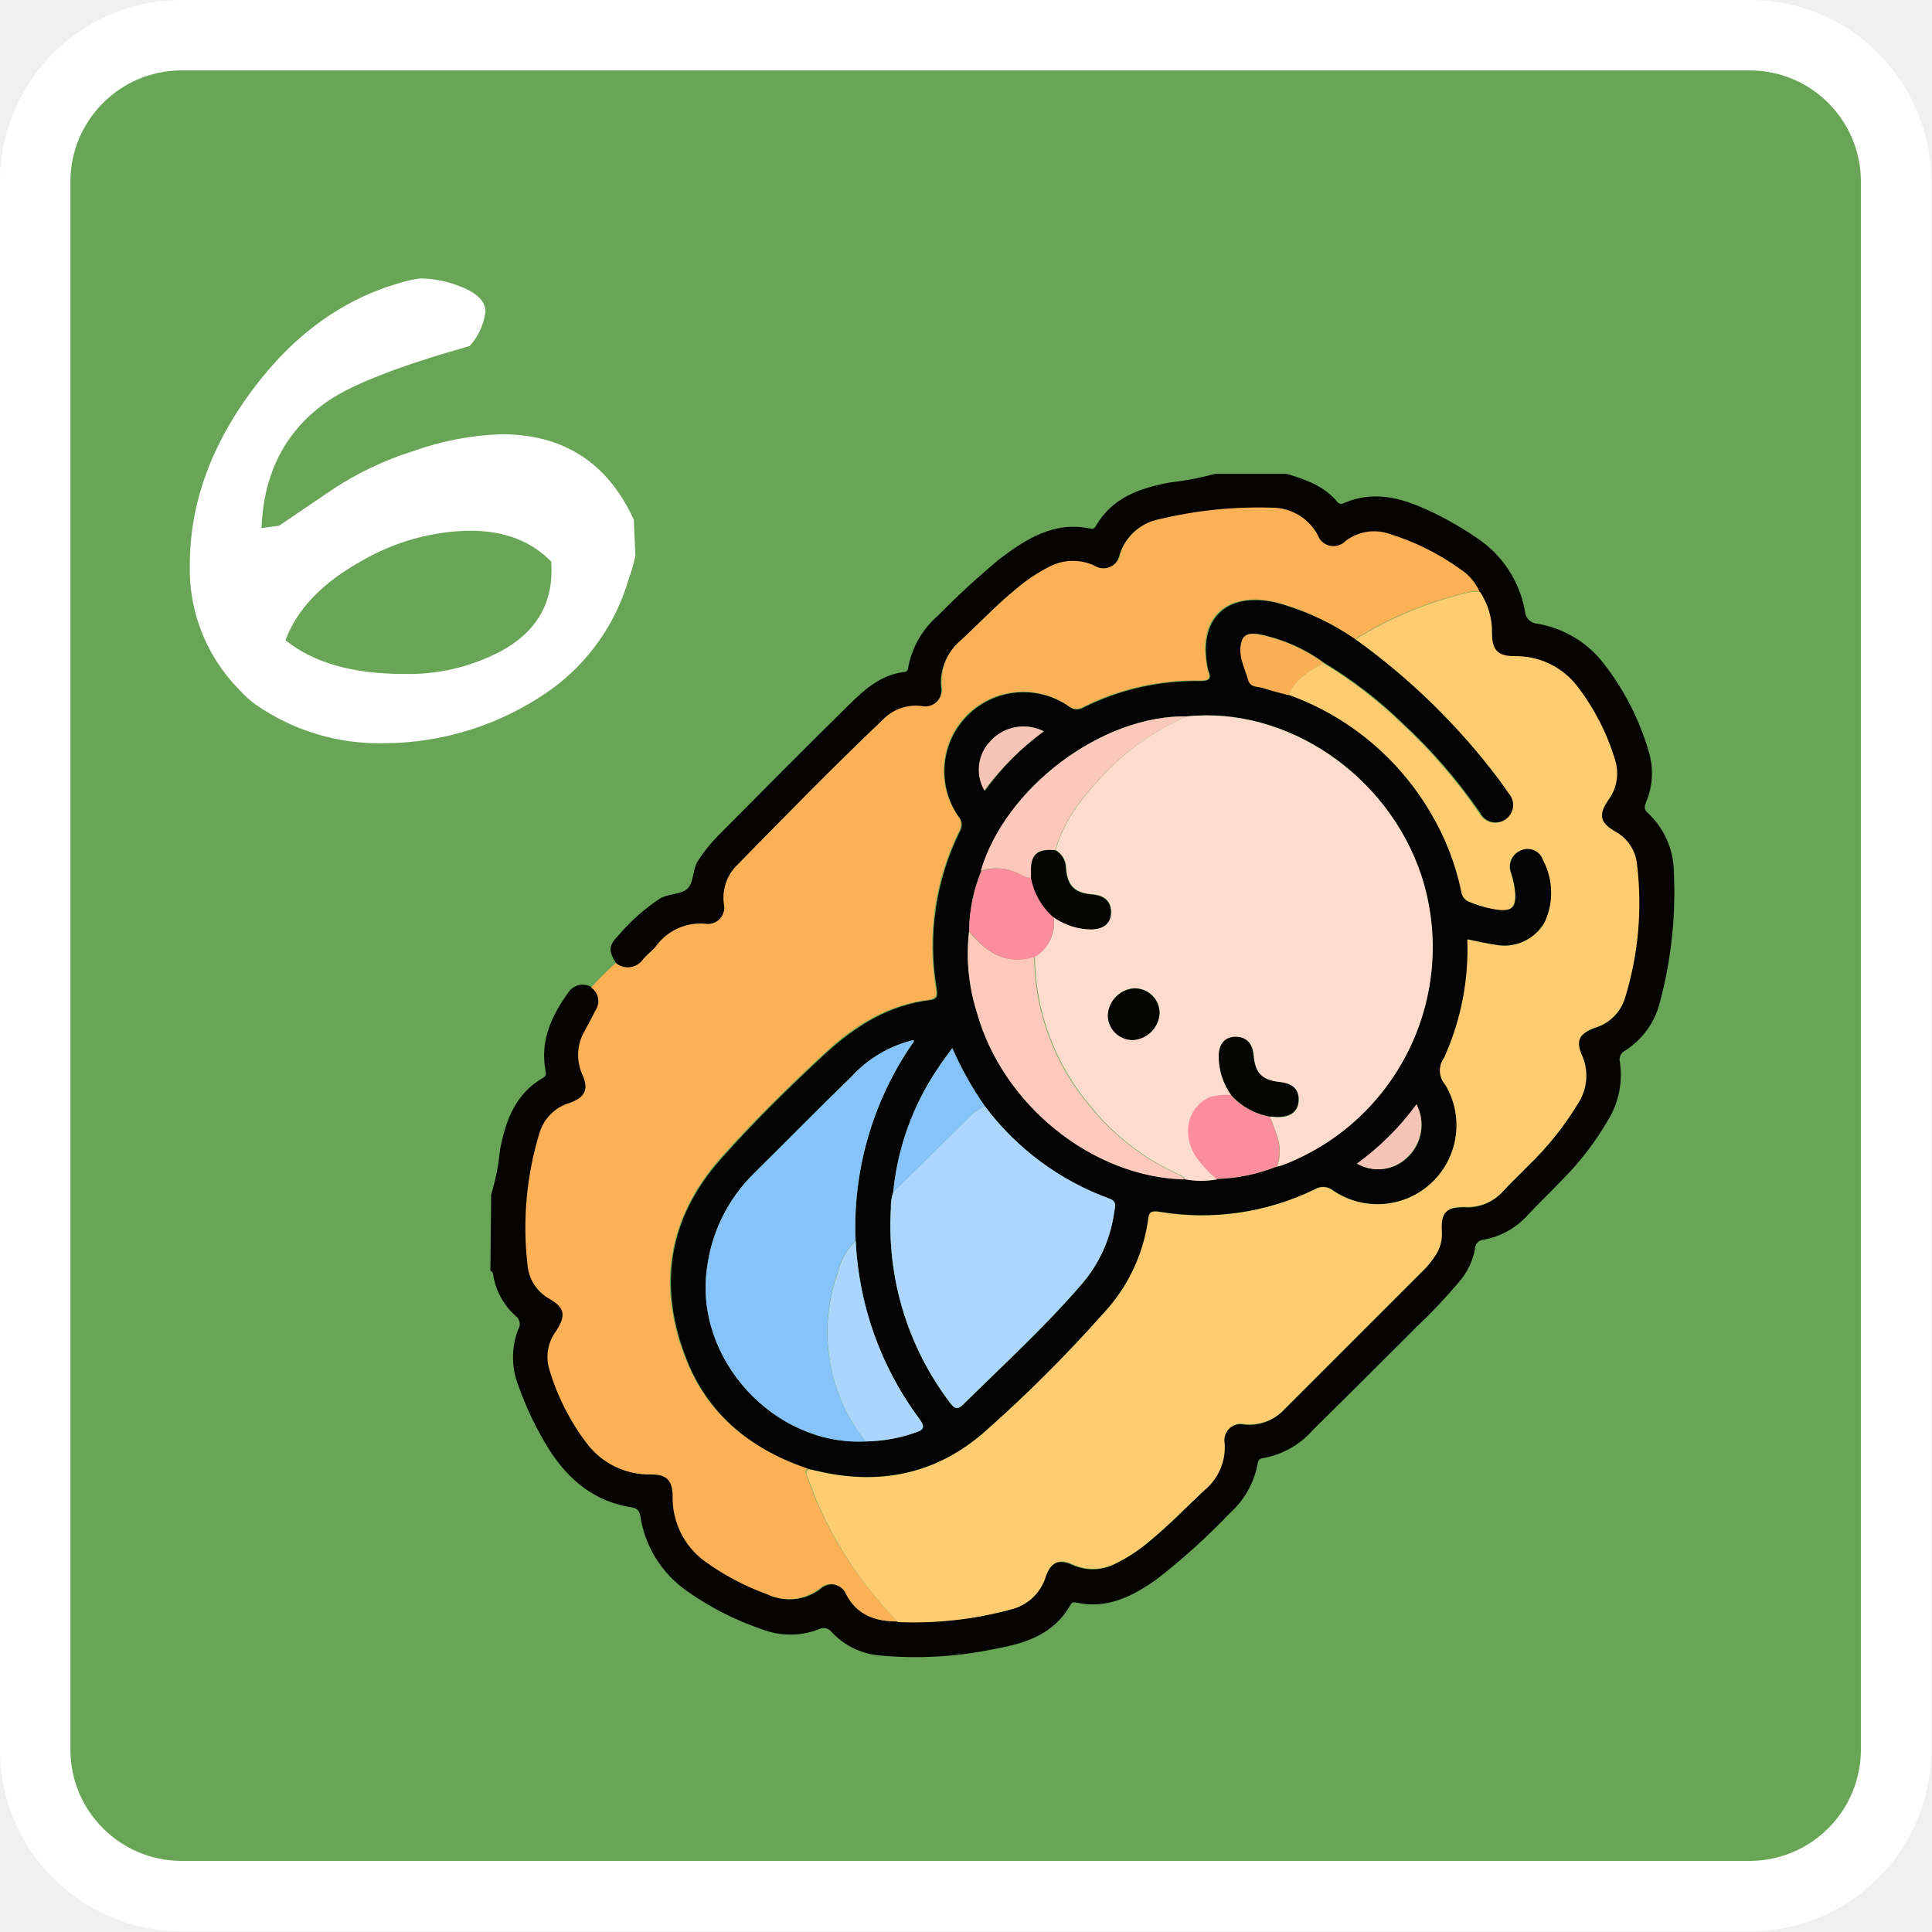
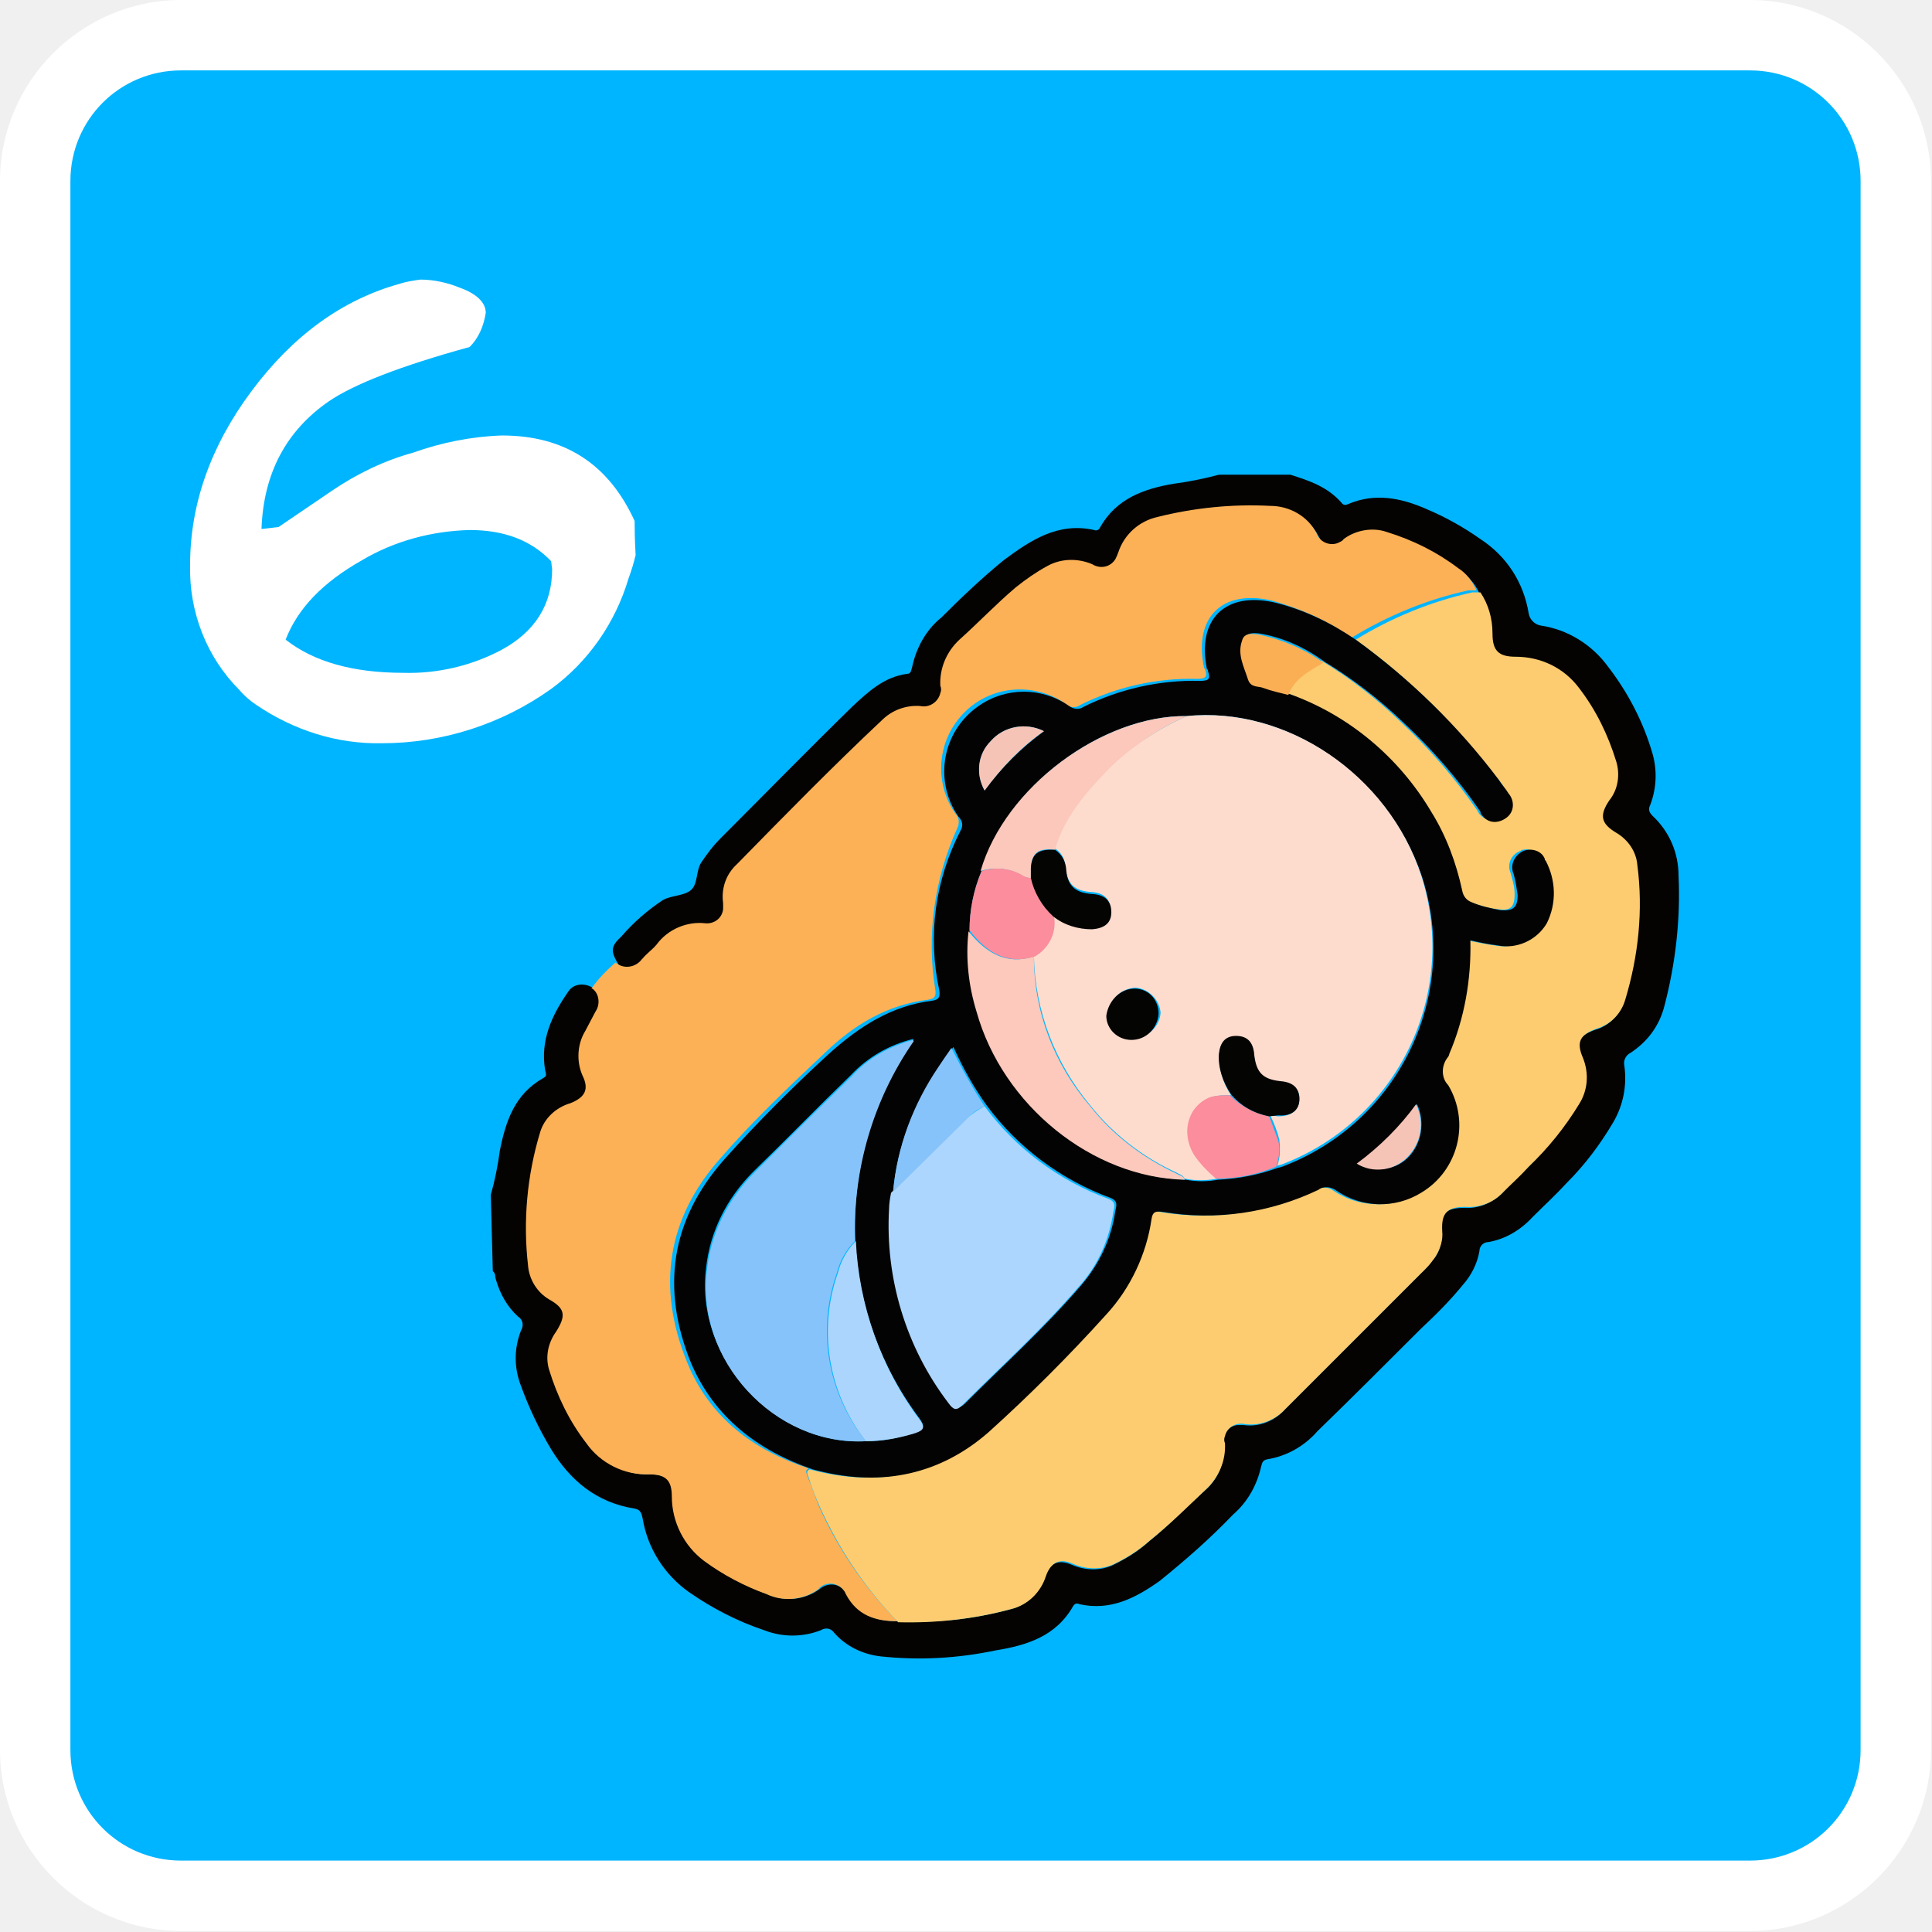
- <svg xmlns="http://www.w3.org/2000/svg" viewBox="0 0 192.07 192.07">
-   <defs>
-     <style>.cls-1{fill:#69a556;}.cls-2{fill:#fff;}.cls-3{fill:#040302;}.cls-4{fill:#fdb156;}.cls-5{fill:#fdcc70;}.cls-6{fill:#040303;}.cls-7{fill:#faaf55;}.cls-8{fill:#fddcce;}.cls-9{fill:#acd6fd;}.cls-10{fill:#87c3fb;}.cls-11{fill:#fcc9bc;}.cls-12{fill:#abd5fc;}.cls-13{fill:#fbc8bb;}.cls-14{fill:#fb8d9c;}.cls-15{fill:#f6c4b7;}.cls-16{fill:#040403;}</style>
-   </defs>
-   <g id="Capa_2" data-name="Capa 2">
-     <g id="Capa_1-2" data-name="Capa 1">
-       <rect class="cls-1" x="3.5" y="3.5" width="185.07" height="185.07" rx="14.53" />
-       <path class="cls-2" d="M174,7a11.06,11.06,0,0,1,11,11V174a11.07,11.07,0,0,1-11,11H18A11.06,11.06,0,0,1,7,174V18A11.06,11.06,0,0,1,18,7H174m0-7H18A18.05,18.05,0,0,0,0,18V174a18.05,18.05,0,0,0,18,18H174a18.05,18.05,0,0,0,18-18V18A18.05,18.05,0,0,0,174,0Z" />
-       <path class="cls-2" d="M63.16,55.25a13.85,13.85,0,0,1-.65,2.28,20.6,20.6,0,0,1-7.7,11A28.84,28.84,0,0,1,38,73.89a21.44,21.44,0,0,1-12.52-3.8,9.87,9.87,0,0,1-1.68-1.51,17,17,0,0,1-4.93-12.41q0-9,6.15-17.31T39.81,28.11a12,12,0,0,1,1.95-.43,10.92,10.92,0,0,1,3.9.76c1.73.65,2.6,1.49,2.6,2.54a6.19,6.19,0,0,1-1.57,3.42q-10.29,2.91-14,5.41Q26.32,44.15,26,52.49l1.74-.22L33,48.7a31.61,31.61,0,0,1,8.07-3.85,28.76,28.76,0,0,1,8.78-1.68q9.27,0,13.16,8.5C63.1,53.84,63.16,55,63.16,55.25Zm-8.35.6c-2-2.06-4.65-3.09-8.12-3.09a22.05,22.05,0,0,0-10.73,3Q30.11,59,28.38,63.65,32.55,67,40.08,67a19.63,19.63,0,0,0,9.75-2.28q5-2.72,5-8Z" />
-       <path class="cls-3" d="M48.83,118.76a22.11,22.11,0,0,0,.87-4.4c.57-3,1.53-5.61,4.3-7.22.36-.2.27-.45.22-.76-.53-3,.65-5.46,2.32-7.77a1.7,1.7,0,0,1,2.36-.41,1.64,1.64,0,0,1,.39,2.33c-.35.64-.71,1.27-1,1.91a4.73,4.73,0,0,0-.27,4.4c.66,1.46.3,2.26-1.24,2.82a4.45,4.45,0,0,0-3,2.93,32.32,32.32,0,0,0-1.21,13.15,4.23,4.23,0,0,0,2.11,3.36c1.62.93,1.79,1.67.74,3.24a4.27,4.27,0,0,0-.68,3.82,22.77,22.77,0,0,0,3.7,7.32,7.71,7.71,0,0,0,6.35,3.11c1.61,0,2.23.6,2.21,2.23a7.8,7.8,0,0,0,3.2,6.42,25.08,25.08,0,0,0,6.16,3.26,5,5,0,0,0,5.2-.52,1.66,1.66,0,0,1,2.7.56c1.1,2.06,2.89,2.69,5.06,2.67A36.78,36.78,0,0,0,100.5,160a4.78,4.78,0,0,0,3.42-3.24c.51-1.42,1.31-1.8,2.66-1.19a4.87,4.87,0,0,0,4.31-.11,16.08,16.08,0,0,0,3.34-2.2c2-1.61,3.7-3.43,5.55-5.15a5.46,5.46,0,0,0,1.91-4.57,1.65,1.65,0,0,1,2-1.91,4.72,4.72,0,0,0,4-1.53q7-7,14-14a9,9,0,0,0,.85-1.08,3.77,3.77,0,0,0,.74-2.58c-.1-1.85.45-2.44,2.29-2.41a4.7,4.7,0,0,0,3.79-1.54c.8-.88,1.68-1.68,2.5-2.54a30.45,30.45,0,0,0,5-6.25,5,5,0,0,0,.41-4.61c-.7-1.56-.35-2.3,1.27-2.89a4.37,4.37,0,0,0,2.93-2.86,31.9,31.9,0,0,0,1.21-13.38,4.16,4.16,0,0,0-2.13-3.22c-1.56-.89-1.73-1.66-.72-3.15a4.4,4.4,0,0,0,.69-3.93,22.77,22.77,0,0,0-3.72-7.31,7.68,7.68,0,0,0-6.26-3.06c-1.68,0-2.24-.58-2.27-2.29a7.16,7.16,0,0,0-1.2-4.11,5.21,5.21,0,0,0-1.83-2.16,24.4,24.4,0,0,0-7.14-3.57,4.68,4.68,0,0,0-4.34.7A1.67,1.67,0,0,1,131,53.2a5.13,5.13,0,0,0-4.64-2.65,42.27,42.27,0,0,0-11.15,1.14,5.09,5.09,0,0,0-3.92,3.47,1.68,1.68,0,0,1-2.6,1.13,5.06,5.06,0,0,0-4.52.17,16.54,16.54,0,0,0-3.14,2.1c-2,1.6-3.69,3.44-5.55,5.15a5.41,5.41,0,0,0-1.93,4.56,1.68,1.68,0,0,1-2,2,4.52,4.52,0,0,0-3.85,1.36c-4.9,4.67-9.64,9.51-14.38,14.35A4.58,4.58,0,0,0,72,89.87a1.63,1.63,0,0,1-1.82,2,5.42,5.42,0,0,0-4.83,2.1c-.41.5-.94.91-1.36,1.4a1.87,1.87,0,0,1-2.74.4c-.78-1.26-.75-1.78.27-2.82a19.45,19.45,0,0,1,4.1-3.63c.88-.51,2.13-.37,2.75-1s.47-1.86,1-2.71a15.15,15.15,0,0,1,2-2.51c4.31-4.34,8.61-8.69,13-13,1.55-1.53,3.16-3,5.49-3.29.43,0,.42-.37.47-.66a9,9,0,0,1,2.91-4.94,82.43,82.43,0,0,1,6.16-5.66c2.65-2,5.43-3.76,9-3a.45.45,0,0,0,.55-.27c1.64-2.81,4.34-3.75,7.33-4.31a30,30,0,0,0,4.52-.86h7.12c1.89.57,3.74,1.2,5.05,2.81.22.26.46.17.72.06,2.63-1.12,5.17-.61,7.66.47a32,32,0,0,1,5.42,3,11,11,0,0,1,4.84,7.36A1.3,1.3,0,0,0,152.8,62a10.58,10.58,0,0,1,6.71,4.06,26.25,26.25,0,0,1,4.39,8.62,7.41,7.41,0,0,1-.25,5.06c-.18.44-.23.73.17,1.08a8.17,8.17,0,0,1,2.59,6A42.13,42.13,0,0,1,165,99.7a7.94,7.94,0,0,1-3.41,4.73,1,1,0,0,0-.55,1.15,8.56,8.56,0,0,1-1.15,5.73,29,29,0,0,1-4.6,6c-1.1,1.17-2.28,2.27-3.37,3.45a7.78,7.78,0,0,1-4.41,2.48.93.93,0,0,0-.88.94A6.84,6.84,0,0,1,145,127.5a52.89,52.89,0,0,1-4.18,4.42c-3.41,3.4-6.81,6.82-10.26,10.2a8.56,8.56,0,0,1-5,2.84c-.49.06-.49.38-.56.72a8.84,8.84,0,0,1-2.75,4.77A66.73,66.73,0,0,1,115,157c-2.39,1.69-4.93,3-8,2.32-.24-.05-.42-.05-.57.21-1.69,3-4.56,3.87-7.65,4.42a38.34,38.34,0,0,1-11.41.62,7.36,7.36,0,0,1-4.72-2.35,1,1,0,0,0-1.27-.24,7.76,7.76,0,0,1-5.61,0,28.88,28.88,0,0,1-7.52-3.84,11.09,11.09,0,0,1-4.57-7.28c-.08-.5-.17-.87-.84-1-3.75-.56-6.37-2.76-8.33-5.88a32.62,32.62,0,0,1-3-6.3,7.67,7.67,0,0,1,0-5.5,1,1,0,0,0-.27-1.37,7,7,0,0,1-2.15-3.71c-.06-.26,0-.64-.34-.78Z" />
-       <path class="cls-4" d="M61.21,95.74a1.87,1.87,0,0,0,2.74-.4c.42-.49,1-.9,1.36-1.4a5.42,5.42,0,0,1,4.83-2.1,1.63,1.63,0,0,0,1.82-2,4.58,4.58,0,0,1,1.43-3.94c4.74-4.84,9.48-9.68,14.38-14.35a4.52,4.52,0,0,1,3.85-1.36,1.68,1.68,0,0,0,2-2,5.41,5.41,0,0,1,1.93-4.56c1.86-1.71,3.59-3.55,5.55-5.15a16.54,16.54,0,0,1,3.14-2.1,5.06,5.06,0,0,1,4.52-.17,1.68,1.68,0,0,0,2.6-1.13,5.09,5.09,0,0,1,3.92-3.47,42.27,42.27,0,0,1,11.15-1.14A5.13,5.13,0,0,1,131,53.2a1.67,1.67,0,0,0,2.78.57,4.68,4.68,0,0,1,4.34-.7,24.4,24.4,0,0,1,7.14,3.57,5.21,5.21,0,0,1,1.83,2.16,4.22,4.22,0,0,0-.8,0,37.41,37.41,0,0,0-11.58,4.73,25.65,25.65,0,0,0-8-3.7c-4.92-1.07-7.74,1.69-6.69,6.6a.9.9,0,0,0,.06.22c.32.79.1,1-.78,1a25,25,0,0,0-11.63,2.62,1.22,1.22,0,0,1-1.44-.07,7.87,7.87,0,0,0-11,10.92,1.22,1.22,0,0,1,.16,1.42,25.65,25.65,0,0,0-2.34,15.84c.11.65-.08.89-.7,1-4.09.5-7.39,2.54-10.34,5.27-3.62,3.36-7.16,6.82-10.43,10.52-5.27,6-6.31,12.84-3.31,20.19,2.24,5.47,6.55,8.79,12.07,10.64-.4.2-.24.5-.13.78.37,1,.72,1.93,1.13,2.87a39.85,39.85,0,0,0,7.85,11.54c-2.17,0-4-.61-5.06-2.67a1.66,1.66,0,0,0-2.7-.56,5,5,0,0,1-5.2.52,25.08,25.08,0,0,1-6.16-3.26,7.8,7.8,0,0,1-3.2-6.42c0-1.63-.6-2.25-2.21-2.23a7.71,7.71,0,0,1-6.35-3.11,22.77,22.77,0,0,1-3.7-7.32,4.27,4.27,0,0,1,.68-3.82c1-1.57.88-2.31-.74-3.24a4.23,4.23,0,0,1-2.11-3.36,32.32,32.32,0,0,1,1.21-13.15,4.45,4.45,0,0,1,3-2.93c1.54-.56,1.9-1.36,1.24-2.82a4.73,4.73,0,0,1,.27-4.4c.34-.64.7-1.27,1-1.91a1.64,1.64,0,0,0-.39-2.33A28.34,28.34,0,0,1,61.21,95.74Z" />
-       <path class="cls-5" d="M134.75,63.56a37.41,37.41,0,0,1,11.58-4.73,4.22,4.22,0,0,1,.8,0,7.16,7.16,0,0,1,1.2,4.11c0,1.71.59,2.3,2.27,2.29a7.68,7.68,0,0,1,6.26,3.06,22.77,22.77,0,0,1,3.72,7.31,4.4,4.4,0,0,1-.69,3.93c-1,1.49-.84,2.26.72,3.15a4.16,4.16,0,0,1,2.13,3.22,31.9,31.9,0,0,1-1.21,13.38,4.37,4.37,0,0,1-2.93,2.86c-1.62.59-2,1.33-1.27,2.89a5,5,0,0,1-.41,4.61,30.45,30.45,0,0,1-5,6.25c-.82.86-1.7,1.66-2.5,2.54a4.7,4.7,0,0,1-3.79,1.54c-1.84,0-2.39.56-2.29,2.41a3.77,3.77,0,0,1-.74,2.58,9,9,0,0,1-.85,1.08q-7,7-14,14a4.72,4.72,0,0,1-4,1.53,1.65,1.65,0,0,0-2,1.91,5.46,5.46,0,0,1-1.91,4.57c-1.85,1.72-3.6,3.54-5.55,5.15a16.08,16.08,0,0,1-3.34,2.2,4.87,4.87,0,0,1-4.31.11c-1.35-.61-2.15-.23-2.66,1.19A4.78,4.78,0,0,1,100.5,160a36.78,36.78,0,0,1-11.24,1.26,39.85,39.85,0,0,1-7.85-11.54c-.41-.94-.76-1.91-1.13-2.87-.11-.28-.27-.58.13-.78l.78.17c6.23,1.49,11.93.31,16.71-3.92a137.07,137.07,0,0,0,11.7-11.67,17.1,17.1,0,0,0,4.52-9.46c.09-.73.41-.82,1.06-.72a25.63,25.63,0,0,0,15.52-2.23,1.58,1.58,0,0,1,1.83.14,7.84,7.84,0,0,0,11.13-10.5,2.16,2.16,0,0,1-.11-2.74,3.12,3.12,0,0,0,.18-.42,26.1,26.1,0,0,0,2.11-11.33c1,.19,1.85.41,2.74.53a4.6,4.6,0,0,0,4.93-2.18,6.92,6.92,0,0,0-.13-6.19,1.61,1.61,0,0,0-2.17-1,1.73,1.73,0,0,0-1,2.27,9,9,0,0,1,.42,2.13c0,1.26-.38,1.66-1.66,1.53a11.43,11.43,0,0,1-2.86-.77,1.25,1.25,0,0,1-.87-1.06,25.34,25.34,0,0,0-3.07-7.86,26.9,26.9,0,0,0-14.12-11.66c.66-1.62,2.08-2.41,3.49-3.21a43.18,43.18,0,0,1,7.8,6,53.42,53.42,0,0,1,7.72,8.92,1.73,1.73,0,1,0,2.85-1.91c-.31-.48-.65-1-1-1.41A65.78,65.78,0,0,0,134.75,63.56Z" />
-       <path class="cls-6" d="M134.75,63.56A65.78,65.78,0,0,1,149,77.48c.34.46.68.93,1,1.41a1.73,1.73,0,1,1-2.85,1.91,53.42,53.42,0,0,0-7.72-8.92,43.18,43.18,0,0,0-7.8-6,16.48,16.48,0,0,0-6.44-2.83c-.66-.11-1.42-.13-1.67.62-.47,1.37.25,2.6.61,3.88.23.82,1,.65,1.48.83.83.28,1.68.48,2.53.71A26.9,26.9,0,0,1,142.2,80.77a25.34,25.34,0,0,1,3.07,7.86,1.25,1.25,0,0,0,.87,1.06,11.43,11.43,0,0,0,2.86.77c1.28.13,1.69-.27,1.66-1.53a9,9,0,0,0-.42-2.13,1.73,1.73,0,0,1,1-2.27,1.61,1.61,0,0,1,2.17,1,6.92,6.92,0,0,1,.13,6.19,4.6,4.6,0,0,1-4.93,2.18c-.89-.12-1.78-.34-2.74-.53a26.1,26.1,0,0,1-2.11,11.33,3.12,3.12,0,0,1-.18.42,2.16,2.16,0,0,0,.11,2.74,7.84,7.84,0,0,1-11.13,10.5,1.58,1.58,0,0,0-1.83-.14,25.63,25.63,0,0,1-15.52,2.23c-.65-.1-1,0-1.06.72a17.1,17.1,0,0,1-4.52,9.46,137.07,137.07,0,0,1-11.7,11.67c-4.78,4.23-10.48,5.41-16.71,3.92l-.78-.17c-5.52-1.85-9.83-5.17-12.07-10.64-3-7.35-2-14.23,3.31-20.19,3.27-3.7,6.81-7.16,10.43-10.52,3-2.73,6.25-4.77,10.34-5.27.62-.07.81-.31.7-1A25.65,25.65,0,0,1,95.46,82.6a1.22,1.22,0,0,0-.16-1.42,7.87,7.87,0,0,1,11-10.92,1.22,1.22,0,0,0,1.44.07,25,25,0,0,1,11.63-2.62c.88,0,1.1-.24.78-1a.9.9,0,0,1-.06-.22c-1-4.91,1.77-7.67,6.69-6.6A25.65,25.65,0,0,1,134.75,63.56Zm-37.19,23a16.27,16.27,0,0,0-1.22,6,19.3,19.3,0,0,0,.76,8c2.55,9.23,11.5,16.43,20.65,16.65a8.82,8.82,0,0,0,3.2,0,17.56,17.56,0,0,0,6-1.24c.15,0,.3-.06.44-.11a23.19,23.19,0,0,0,13.91-28.8C138,77,127.9,70.18,118,71.22,109.55,71.07,99.94,78.31,97.56,86.59ZM86.05,143.3a15.58,15.58,0,0,0,4.92-.87c.91-.28,1-.59.43-1.37a31.93,31.93,0,0,1-.56-37.48s0-.12,0-.18A12.11,12.11,0,0,0,84.68,107c-3.27,3.17-6.45,6.42-9.69,9.62a16,16,0,0,0-4.72,9.56C69.07,135.15,77,143.76,86.05,143.3Zm2.75-24.76a4.42,4.42,0,0,0-.23,1.58,29.09,29.09,0,0,0,5.86,19.33c.5.68.8.72,1.36.16,3.92-3.87,8-7.59,11.6-11.76a13.83,13.83,0,0,0,3.39-7.39c.07-.49.3-1-.5-1.28A27,27,0,0,1,97.93,110a33.56,33.56,0,0,1-3.26-5.8c-.51.72-1,1.29-1.35,1.89A26.49,26.49,0,0,0,88.8,118.54Zm15-45.83a4.42,4.42,0,0,0-5.29,1,4.09,4.09,0,0,0-.61,4.92A27.15,27.15,0,0,1,103.76,72.71Zm37.06,37.07a26.8,26.8,0,0,1-5.89,5.9,4.13,4.13,0,0,0,5-.64A4.42,4.42,0,0,0,140.82,109.78Z" />
-       <path class="cls-7" d="M128.08,69.11c-.85-.23-1.7-.43-2.53-.71-.53-.18-1.25,0-1.48-.83-.36-1.28-1.08-2.51-.61-3.88.25-.75,1-.73,1.67-.62a16.48,16.48,0,0,1,6.44,2.83C130.16,66.7,128.74,67.49,128.08,69.11Z" />
-       <path class="cls-8" d="M118,71.22c9.93-1,20,5.82,23.32,15.85a23.19,23.19,0,0,1-13.91,28.8c-.14,0-.29.07-.44.11a4.63,4.63,0,0,0,.15-2.55,21.72,21.72,0,0,0-.87-2.41l.8.06c1.29,0,2-.57,2.07-1.64s-.56-1.68-1.87-1.82c-1.77-.19-2.46-.9-2.61-2.7-.1-1.18-.73-1.81-1.79-1.8s-1.59.65-1.66,1.78a6.64,6.64,0,0,0,1.23,4,6.7,6.7,0,0,0-2,.19c-2.16.9-2.88,3.47-1.6,5.72a11.89,11.89,0,0,0,2.2,2.44,8.82,8.82,0,0,1-3.2,0c-.15-.36-.51-.44-.81-.59a23.88,23.88,0,0,1-8.57-6.67,23.28,23.28,0,0,1-5.56-14.87,3.9,3.9,0,0,0,1.86-4,6.64,6.64,0,0,0,3.85,1.24c1.21-.06,1.88-.62,1.89-1.68s-.63-1.68-1.82-1.78c-1.78-.14-2.52-.83-2.66-2.63a2.06,2.06,0,0,0-1.05-1.78c.9-3.2,3-5.65,5.21-7.93A24.92,24.92,0,0,1,118,71.22Zm-5.13,27a2.82,2.82,0,0,0-2.71,2.7,2.48,2.48,0,0,0,2.49,2.44,2.82,2.82,0,0,0,2.65-2.64A2.46,2.46,0,0,0,112.84,98.26Z" />
-       <path class="cls-9" d="M97.93,110a27,27,0,0,0,12.35,9.15c.8.28.57.79.5,1.28a13.83,13.83,0,0,1-3.39,7.39c-3.61,4.17-7.68,7.89-11.6,11.76-.56.56-.86.52-1.36-.16a29.09,29.09,0,0,1-5.86-19.33,4.42,4.42,0,0,1,.23-1.58l7.39-7.28A4.36,4.36,0,0,1,97.93,110Z" />
-       <path class="cls-10" d="M86.05,143.3c-9.07.46-17-8.15-15.78-17.13A16,16,0,0,1,75,116.61c3.24-3.2,6.42-6.45,9.69-9.62a12.11,12.11,0,0,1,6.12-3.59c0,.06.07.15,0,.18a32.48,32.48,0,0,0-5.77,19.77,6.54,6.54,0,0,0-1.79,3.22A17.47,17.47,0,0,0,86.05,143.3Z" />
-       <path class="cls-11" d="M102.81,95.1A23.28,23.28,0,0,0,108.37,110a23.88,23.88,0,0,0,8.57,6.67c.3.15.66.23.81.59-9.15-.22-18.1-7.42-20.65-16.65a19.3,19.3,0,0,1-.76-8C98,94.67,100,96,102.81,95.1Z" />
-       <path class="cls-12" d="M86.05,143.3a17.47,17.47,0,0,1-2.77-16.73,6.54,6.54,0,0,1,1.79-3.22,32.31,32.31,0,0,0,6.33,17.71c.58.78.48,1.09-.43,1.37A15.58,15.58,0,0,1,86.05,143.3Z" />
-       <path class="cls-13" d="M118,71.22a24.92,24.92,0,0,0-7.88,5.36c-2.24,2.28-4.31,4.73-5.21,7.93-1.67-.15-2.34.34-2.41,1.76,0,.33,0,.68,0,1a1.76,1.76,0,0,1-1-.3,4.93,4.93,0,0,0-4-.4C99.94,78.31,109.55,71.07,118,71.22Z" />
-       <path class="cls-14" d="M126.22,111a21.72,21.72,0,0,1,.87,2.41,4.63,4.63,0,0,1-.15,2.55,17.56,17.56,0,0,1-6,1.24,11.89,11.89,0,0,1-2.2-2.44c-1.28-2.25-.56-4.82,1.6-5.72a6.7,6.7,0,0,1,2-.19A6.77,6.77,0,0,0,126.22,111Z" />
-       <path class="cls-14" d="M97.56,86.59a4.93,4.93,0,0,1,4,.4,1.76,1.76,0,0,0,1,.3,6.8,6.8,0,0,0,2.17,3.85,3.9,3.9,0,0,1-1.86,4C100,96,98,94.67,96.34,92.55A16.27,16.27,0,0,1,97.56,86.59Z" />
-       <path class="cls-10" d="M97.93,110a4.36,4.36,0,0,0-1.74,1.23l-7.39,7.28a26.49,26.49,0,0,1,4.52-12.42c.39-.6.84-1.17,1.35-1.89A33.56,33.56,0,0,0,97.93,110Z" />
-       <path class="cls-15" d="M103.76,72.71a27.15,27.15,0,0,0-5.9,5.87,4.09,4.09,0,0,1,.61-4.92A4.42,4.42,0,0,1,103.76,72.71Z" />
-       <path class="cls-15" d="M140.82,109.78a4.42,4.42,0,0,1-.93,5.26,4.13,4.13,0,0,1-5,.64A26.8,26.8,0,0,0,140.82,109.78Z" />
-       <path class="cls-16" d="M126.22,111a6.77,6.77,0,0,1-3.83-2.15,6.64,6.64,0,0,1-1.23-4c.07-1.13.64-1.76,1.66-1.78s1.69.62,1.79,1.8c.15,1.8.84,2.51,2.61,2.7,1.31.14,1.91.73,1.87,1.82s-.78,1.65-2.07,1.64Z" />
-       <path class="cls-16" d="M104.67,91.14a6.8,6.8,0,0,1-2.17-3.85c0-.34,0-.69,0-1,.07-1.42.74-1.91,2.41-1.76a2.06,2.06,0,0,1,1.05,1.78c.14,1.8.88,2.49,2.66,2.63,1.19.1,1.83.72,1.82,1.78s-.68,1.62-1.89,1.68A6.64,6.64,0,0,1,104.67,91.14Z" />
-       <path class="cls-16" d="M112.84,98.26a2.46,2.46,0,0,1,2.43,2.5,2.82,2.82,0,0,1-2.65,2.64,2.48,2.48,0,0,1-2.49-2.44A2.82,2.82,0,0,1,112.84,98.26Z" />
+ <svg xmlns="http://www.w3.org/2000/svg" version="1.1" id="Capa_1" x="0px" y="0px" viewBox="0 0 192.1 192.1" style="enable-background:new 0 0 192.1 192.1;" xml:space="preserve">
+   <style type="text/css">
+ 	.st0{fill:#00B5FF;}
+ 	.st1{fill:#FFFFFF;}
+ 	.st2{fill:#040302;}
+ 	.st3{fill:#FDB156;}
+ 	.st4{fill:#FDCC70;}
+ 	.st5{fill:#040303;}
+ 	.st6{fill:#FAAF55;}
+ 	.st7{fill:#FDDCCE;}
+ 	.st8{fill:#ACD6FD;}
+ 	.st9{fill:#87C3FB;}
+ 	.st10{fill:#FCC9BC;}
+ 	.st11{fill:#ABD5FC;}
+ 	.st12{fill:#FBC8BB;}
+ 	.st13{fill:#FB8D9C;}
+ 	.st14{fill:#F6C4B7;}
+ 	.st15{fill:#040403;}
+ </style>
+   <g id="Capa_2_00000146478062313938712420000012668351660056788619_">
+     <g id="Capa_1-2">
+       <path class="st0" d="M18,3.5h156c8,0,14.5,6.5,14.5,14.5v156c0,8-6.5,14.5-14.5,14.5H18c-8,0-14.5-6.5-14.5-14.5V18    C3.5,10,10,3.5,18,3.5z" />
+       <path class="st1" d="M174,7c6.1,0,11,4.9,11,11v156c0,6.1-4.9,11-11,11H18c-6.1,0-11-4.9-11-11V18c0-6.1,4.9-11,11-11H174 M174,0    H18C8.1,0,0,8.1,0,18v156c0,9.9,8.1,18,18,18h156c9.9,0,18-8.1,18-18V18C192,8.1,183.9,0,174,0z" />
+       <path class="st1" d="M63.2,55.2c-0.2,0.8-0.4,1.5-0.7,2.3c-1.3,4.4-4,8.3-7.7,11C49.9,72,44,73.9,38,73.9    c-4.5,0.1-8.8-1.3-12.5-3.8c-0.6-0.4-1.2-0.9-1.7-1.5c-3.3-3.3-5-7.8-4.9-12.4c0-6,2-11.8,6.1-17.3s9-9.1,14.8-10.7    c0.6-0.2,1.3-0.3,2-0.4c1.3,0,2.7,0.3,3.9,0.8c1.7,0.6,2.6,1.5,2.6,2.5c-0.2,1.3-0.7,2.5-1.6,3.4c-6.9,1.9-11.5,3.7-14,5.4    c-4.2,2.9-6.5,7.1-6.7,12.7l1.7-0.2l5.3-3.6c2.5-1.7,5.2-3,8.1-3.8c2.8-1,5.8-1.6,8.8-1.7c6.2,0,10.6,2.8,13.2,8.5    C63.1,53.8,63.2,55,63.2,55.2z M54.8,55.8c-2-2.1-4.7-3.1-8.1-3.1c-3.8,0.1-7.5,1.1-10.7,3c-3.9,2.2-6.4,4.8-7.6,7.9    c2.8,2.2,6.7,3.3,11.7,3.3c3.4,0.1,6.8-0.7,9.8-2.3c3.3-1.8,5-4.5,5-8L54.8,55.8z" />
+       <path class="st2" d="M48.8,118.8c0.4-1.4,0.7-2.9,0.9-4.4c0.6-3,1.5-5.6,4.3-7.2c0.4-0.2,0.3-0.4,0.2-0.8c-0.5-3,0.7-5.5,2.3-7.8    c0.5-0.8,1.6-0.9,2.4-0.4c0.7,0.5,0.9,1.5,0.4,2.3c0,0,0,0,0,0.1c-0.3,0.6-0.7,1.3-1,1.9c-0.8,1.3-0.9,3-0.3,4.4    c0.7,1.5,0.3,2.3-1.2,2.8c-1.4,0.4-2.6,1.5-3,2.9c-1.3,4.3-1.7,8.7-1.2,13.2c0.1,1.4,0.9,2.7,2.1,3.4c1.6,0.9,1.8,1.7,0.7,3.2    c-0.8,1.1-1.1,2.5-0.7,3.8c0.8,2.6,2,5.1,3.7,7.3c1.5,2,3.9,3.2,6.3,3.1c1.6,0,2.2,0.6,2.2,2.2c0,2.5,1.2,4.9,3.2,6.4    c1.9,1.4,4,2.5,6.2,3.3c1.7,0.8,3.7,0.6,5.2-0.5c0.7-0.6,1.7-0.6,2.3,0c0.2,0.2,0.3,0.3,0.4,0.5c1.1,2.1,2.9,2.7,5.1,2.7    c3.8,0.2,7.5-0.2,11.2-1.2c1.6-0.4,2.9-1.6,3.4-3.2c0.5-1.4,1.3-1.8,2.7-1.2c1.4,0.6,3,0.6,4.3-0.1c1.2-0.6,2.3-1.3,3.3-2.2    c2-1.6,3.7-3.4,5.6-5.1c1.3-1.1,2-2.8,1.9-4.6c-0.2-0.9,0.4-1.8,1.3-1.9c0.2,0,0.5,0,0.7,0c1.5,0.2,3-0.4,4-1.5    c4.7-4.7,9.3-9.3,14-14c0.3-0.3,0.6-0.7,0.9-1.1c0.6-0.7,0.8-1.7,0.7-2.6c-0.1-1.8,0.4-2.4,2.3-2.4c1.4,0.1,2.8-0.5,3.8-1.5    c0.8-0.9,1.7-1.7,2.5-2.5c1.9-1.9,3.6-4,5-6.2c0.9-1.4,1-3.1,0.4-4.6c-0.7-1.6-0.4-2.3,1.3-2.9c1.4-0.4,2.5-1.5,2.9-2.9    c1.3-4.3,1.8-8.9,1.2-13.4c-0.1-1.4-0.9-2.6-2.1-3.2c-1.6-0.9-1.7-1.7-0.7-3.2c0.8-1.1,1.1-2.6,0.7-3.9c-0.8-2.6-2-5.1-3.7-7.3    c-1.5-2-3.8-3.1-6.3-3.1c-1.7,0-2.2-0.6-2.3-2.3c0-1.5-0.4-2.9-1.2-4.1c-0.4-0.9-1-1.6-1.8-2.2c-2.2-1.6-4.6-2.8-7.1-3.6    c-1.5-0.5-3.1-0.2-4.3,0.7c-0.7,0.6-1.7,0.6-2.4,0c-0.2-0.2-0.3-0.4-0.4-0.6c-0.9-1.7-2.7-2.7-4.6-2.7c-3.8-0.1-7.5,0.3-11.2,1.1    c-1.8,0.3-3.4,1.7-3.9,3.5c-0.1,0.9-1,1.5-1.9,1.4c-0.2,0-0.5-0.1-0.7-0.3c-1.4-0.7-3.1-0.6-4.5,0.2c-1.1,0.6-2.2,1.3-3.1,2.1    c-2,1.6-3.7,3.4-5.6,5.2c-1.3,1.1-2.1,2.8-1.9,4.6c0.2,0.9-0.4,1.8-1.3,2c-0.2,0.1-0.5,0.1-0.7,0c-1.4-0.2-2.9,0.3-3.8,1.4    c-4.9,4.7-9.6,9.5-14.4,14.3c-1,1-1.5,2.5-1.3,3.9c0.2,0.9-0.3,1.8-1.2,2c-0.2,0-0.4,0.1-0.6,0c-1.9-0.2-3.7,0.6-4.8,2.1    c-0.4,0.5-0.9,0.9-1.4,1.4c-0.6,0.9-1.7,1.1-2.6,0.5c0,0-0.1-0.1-0.1-0.1c-0.8-1.3-0.8-1.8,0.3-2.8c1.2-1.4,2.6-2.6,4.1-3.6    c0.9-0.5,2.1-0.4,2.8-1s0.5-1.9,1-2.7c0.6-0.9,1.2-1.7,2-2.5c4.3-4.3,8.6-8.7,13-13c1.6-1.5,3.2-3,5.5-3.3c0.4,0,0.4-0.4,0.5-0.7    c0.4-1.9,1.4-3.7,2.9-4.9c2-2,4-3.9,6.2-5.7c2.7-2,5.4-3.8,9-3c0.2,0.1,0.5,0,0.6-0.3c1.6-2.8,4.3-3.8,7.3-4.3    c1.5-0.2,3-0.5,4.5-0.9h7.1c1.9,0.6,3.7,1.2,5.1,2.8c0.2,0.3,0.5,0.2,0.7,0.1c2.6-1.1,5.2-0.6,7.7,0.5c1.9,0.8,3.7,1.8,5.4,3    c2.6,1.7,4.3,4.3,4.8,7.4c0.1,0.6,0.6,1.1,1.2,1.2c2.7,0.4,5.1,1.9,6.7,4.1c2,2.6,3.5,5.5,4.4,8.6c0.5,1.7,0.4,3.5-0.2,5.1    c-0.2,0.4-0.2,0.7,0.2,1.1c1.7,1.6,2.6,3.7,2.6,6c0.2,4.3-0.3,8.7-1.4,12.9c-0.5,2-1.7,3.6-3.4,4.7c-0.4,0.2-0.7,0.7-0.6,1.2    c0.3,2-0.1,4-1.1,5.7c-1.3,2.2-2.8,4.2-4.6,6c-1.1,1.2-2.3,2.3-3.4,3.4c-1.2,1.3-2.7,2.2-4.4,2.5c-0.5,0-0.9,0.4-0.9,0.9    c-0.2,1.2-0.8,2.4-1.6,3.3c-1.3,1.6-2.7,3-4.2,4.4c-3.4,3.4-6.8,6.8-10.3,10.2c-1.3,1.5-3.1,2.5-5,2.8c-0.5,0.1-0.5,0.4-0.6,0.7    c-0.4,1.8-1.3,3.5-2.8,4.8c-2.3,2.4-4.7,4.5-7.3,6.6c-2.4,1.7-4.9,3-8,2.3c-0.2-0.1-0.4-0.1-0.6,0.2c-1.7,3-4.6,3.9-7.7,4.4    c-3.8,0.8-7.6,1-11.4,0.6c-1.8-0.2-3.5-1-4.7-2.4c-0.3-0.4-0.8-0.5-1.3-0.2c-1.8,0.7-3.8,0.7-5.6,0c-2.7-0.9-5.2-2.2-7.5-3.8    c-2.4-1.7-4.1-4.3-4.6-7.3c-0.1-0.5-0.2-0.9-0.8-1c-3.8-0.6-6.4-2.8-8.3-5.9c-1.2-2-2.2-4.1-3-6.3c-0.7-1.8-0.7-3.7,0-5.5    c0.3-0.5,0.2-1.1-0.3-1.4c-1.1-1-1.8-2.3-2.2-3.7c-0.1-0.3,0-0.6-0.3-0.8L48.8,118.8z" />
+       <path class="st3" d="M61.2,95.7c0.8,0.7,2,0.5,2.6-0.3c0,0,0.1-0.1,0.1-0.1c0.4-0.5,1-0.9,1.4-1.4c1.1-1.5,3-2.3,4.8-2.1    c0.9,0.1,1.7-0.5,1.8-1.4c0-0.2,0-0.4,0-0.6c-0.2-1.5,0.3-2.9,1.4-3.9c4.7-4.8,9.5-9.7,14.4-14.3c1-1,2.4-1.5,3.8-1.4    c0.9,0.2,1.8-0.4,2-1.3c0.1-0.2,0.1-0.5,0-0.7c-0.1-1.7,0.6-3.4,1.9-4.6c1.9-1.7,3.6-3.5,5.6-5.2c1-0.8,2-1.5,3.1-2.1    c1.4-0.8,3.1-0.8,4.5-0.2c0.8,0.5,1.8,0.3,2.3-0.5c0.1-0.2,0.2-0.4,0.3-0.7c0.6-1.8,2.1-3.1,3.9-3.5c3.6-0.9,7.4-1.3,11.2-1.1    c1.9,0,3.7,1,4.6,2.7c0.3,0.9,1.3,1.3,2.1,1c0.2-0.1,0.5-0.2,0.6-0.4c1.2-0.9,2.9-1.2,4.3-0.7c2.6,0.8,5,2,7.1,3.6    c0.8,0.5,1.4,1.3,1.8,2.2c-0.3,0-0.5,0-0.8,0c-4.1,0.9-8,2.5-11.6,4.7c-2.4-1.7-5.1-2.9-8-3.7c-4.9-1.1-7.7,1.7-6.7,6.6    c0,0.1,0,0.1,0.1,0.2c0.3,0.8,0.1,1-0.8,1c-4-0.1-8,0.8-11.6,2.6c-0.4,0.3-1,0.3-1.4-0.1c-3.6-2.5-8.5-1.7-11,1.9    c-1.9,2.7-1.9,6.3,0,9c0.4,0.4,0.4,1,0.2,1.4C92.9,87.4,92.1,93,93,98.4c0.1,0.7-0.1,0.9-0.7,1c-4.1,0.5-7.4,2.5-10.3,5.3    c-3.6,3.4-7.2,6.8-10.4,10.5c-5.3,6-6.3,12.8-3.3,20.2c2.2,5.5,6.6,8.8,12.1,10.6c-0.4,0.2-0.2,0.5-0.1,0.8c0.4,1,0.7,1.9,1.1,2.9    c1.9,4.3,4.6,8.2,7.8,11.5c-2.2,0-4-0.6-5.1-2.7c-0.3-0.8-1.3-1.3-2.2-0.9c-0.2,0.1-0.4,0.2-0.5,0.4c-1.5,1.1-3.5,1.3-5.2,0.5    c-2.2-0.8-4.3-1.9-6.2-3.3c-2-1.5-3.2-3.9-3.2-6.4c0-1.6-0.6-2.2-2.2-2.2c-2.5,0.1-4.9-1.1-6.3-3.1c-1.7-2.2-2.9-4.7-3.7-7.3    c-0.4-1.3-0.1-2.7,0.7-3.8c1-1.6,0.9-2.3-0.7-3.2c-1.2-0.7-2-2-2.1-3.4c-0.5-4.4-0.1-8.9,1.2-13.2c0.4-1.4,1.6-2.5,3-2.9    c1.5-0.6,1.9-1.4,1.2-2.8c-0.6-1.4-0.5-3.1,0.3-4.4c0.3-0.6,0.7-1.3,1-1.9c0.5-0.7,0.4-1.8-0.3-2.3c0,0,0,0-0.1,0    C59.5,97.3,60.3,96.5,61.2,95.7z" />
+       <path class="st4" d="M134.8,63.6c3.6-2.2,7.5-3.8,11.6-4.7c0.3,0,0.5,0,0.8,0c0.8,1.2,1.2,2.6,1.2,4.1c0,1.7,0.6,2.3,2.3,2.3    c2.5,0,4.8,1.1,6.3,3.1c1.7,2.2,2.9,4.7,3.7,7.3c0.4,1.3,0.2,2.8-0.7,3.9c-1,1.5-0.8,2.3,0.7,3.2c1.2,0.7,2,1.9,2.1,3.2    c0.6,4.5,0.1,9.1-1.2,13.4c-0.4,1.4-1.5,2.5-2.9,2.9c-1.6,0.6-2,1.3-1.3,2.9c0.6,1.5,0.5,3.2-0.4,4.6c-1.4,2.3-3.1,4.4-5,6.2    c-0.8,0.9-1.7,1.7-2.5,2.5c-1,1.1-2.4,1.6-3.8,1.5c-1.8,0-2.4,0.6-2.3,2.4c0.1,0.9-0.2,1.8-0.7,2.6c-0.3,0.4-0.5,0.7-0.9,1.1    c-4.7,4.7-9.3,9.3-14,14c-1,1.1-2.5,1.7-4,1.5c-0.9-0.2-1.8,0.3-2,1.2c-0.1,0.2-0.1,0.5,0,0.7c0.1,1.7-0.6,3.4-1.9,4.6    c-1.8,1.7-3.6,3.5-5.6,5.1c-1,0.9-2.1,1.6-3.3,2.2c-1.3,0.7-2.9,0.7-4.3,0.1c-1.3-0.6-2.2-0.2-2.7,1.2c-0.5,1.6-1.8,2.9-3.5,3.3    c-3.7,1-7.5,1.4-11.2,1.3c-3.3-3.4-5.9-7.3-7.8-11.5c-0.4-0.9-0.8-1.9-1.1-2.9c-0.1-0.3-0.3-0.6,0.1-0.8l0.8,0.2    c6.2,1.5,11.9,0.3,16.7-3.9c4.1-3.7,8-7.5,11.7-11.7c2.5-2.6,4-5.9,4.5-9.5c0.1-0.7,0.4-0.8,1.1-0.7c5.3,0.9,10.7,0.1,15.5-2.2    c0.6-0.3,1.3-0.3,1.8,0.1c3.6,2.4,8.5,1.5,10.9-2.1c1.7-2.5,1.8-5.8,0.2-8.4c-0.7-0.8-0.7-1.9-0.1-2.7c0.1-0.1,0.1-0.3,0.2-0.4    c1.5-3.6,2.3-7.4,2.1-11.3c1,0.2,1.9,0.4,2.7,0.5c1.9,0.4,3.9-0.5,4.9-2.2c0.9-2,0.9-4.3-0.1-6.2c-0.3-0.8-1.2-1.3-2-1.1    c-0.1,0-0.1,0-0.2,0.1c-0.9,0.3-1.4,1.3-1,2.2c0,0,0,0,0,0c0.2,0.7,0.4,1.4,0.4,2.1c0,1.3-0.4,1.7-1.7,1.5c-1-0.1-1.9-0.4-2.9-0.8    c-0.5-0.1-0.8-0.6-0.9-1.1c-0.6-2.8-1.6-5.4-3.1-7.9c-3.2-5.4-8.2-9.5-14.1-11.7c0.7-1.6,2.1-2.4,3.5-3.2c2.8,1.7,5.4,3.7,7.8,6    c2.9,2.7,5.5,5.7,7.7,8.9c0.4,0.9,1.5,1.2,2.3,0.8c0.9-0.4,1.2-1.5,0.8-2.3c-0.1-0.1-0.2-0.3-0.2-0.4c-0.3-0.5-0.6-1-1-1.4    C144.9,72.2,140.2,67.5,134.8,63.6z" />
+       <path class="st5" d="M134.8,63.6c5.4,3.9,10.2,8.6,14.2,13.9c0.3,0.5,0.7,0.9,1,1.4c0.6,0.7,0.6,1.8-0.2,2.4s-1.8,0.6-2.4-0.2    c-0.1-0.1-0.2-0.2-0.2-0.4c-2.2-3.2-4.8-6.2-7.7-8.9c-2.4-2.3-5-4.3-7.8-6c-1.9-1.4-4.1-2.4-6.4-2.8c-0.7-0.1-1.4-0.1-1.7,0.6    c-0.5,1.4,0.2,2.6,0.6,3.9c0.2,0.8,1,0.7,1.5,0.8c0.8,0.3,1.7,0.5,2.5,0.7c5.9,2.1,10.9,6.3,14.1,11.7c1.5,2.4,2.5,5.1,3.1,7.9    c0.1,0.5,0.4,0.9,0.9,1.1c0.9,0.4,1.9,0.6,2.9,0.8c1.3,0.1,1.7-0.3,1.7-1.5c-0.1-0.7-0.2-1.4-0.4-2.1c-0.4-0.9,0.1-1.9,1-2.3    c0,0,0,0,0,0c0.8-0.3,1.8,0,2.1,0.8c0,0.1,0,0.1,0.1,0.2c1,1.9,1.1,4.2,0.1,6.2c-1,1.7-3,2.6-4.9,2.2c-0.9-0.1-1.8-0.3-2.7-0.5    c0.1,3.9-0.6,7.8-2.1,11.3c0,0.1-0.1,0.3-0.2,0.4c-0.6,0.8-0.6,2,0.1,2.7c2.2,3.7,1,8.5-2.7,10.7c-2.6,1.6-5.9,1.5-8.4-0.2    c-0.5-0.4-1.3-0.5-1.8-0.1c-4.8,2.3-10.2,3.1-15.5,2.2c-0.7-0.1-1,0-1.1,0.7c-0.5,3.5-2.1,6.9-4.5,9.5c-3.7,4.1-7.6,8-11.7,11.7    c-4.8,4.2-10.5,5.4-16.7,3.9l-0.8-0.2c-5.5-1.9-9.8-5.2-12.1-10.6c-3-7.4-2-14.2,3.3-20.2c3.3-3.7,6.8-7.2,10.4-10.5    c3-2.7,6.2-4.8,10.3-5.3c0.6-0.1,0.8-0.3,0.7-1C92.2,93,93,87.5,95.5,82.6c0.3-0.5,0.2-1-0.2-1.4c-2.5-3.6-1.6-8.5,2-11    c2.7-1.9,6.3-1.9,9,0c0.4,0.3,1,0.4,1.4,0.1c3.6-1.8,7.6-2.7,11.6-2.6c0.9,0,1.1-0.2,0.8-1c0-0.1,0-0.1-0.1-0.2    c-1-4.9,1.8-7.7,6.7-6.6C129.6,60.6,132.3,61.9,134.8,63.6z M97.6,86.6c-0.8,1.9-1.2,3.9-1.2,6c-0.3,2.7-0.1,5.4,0.8,8    c2.6,9.2,11.5,16.4,20.7,16.7c1.1,0.2,2.1,0.2,3.2,0c2.1-0.1,4.1-0.5,6-1.2c0.2,0,0.3-0.1,0.4-0.1c11.6-4.4,17.7-17,13.9-28.8    C138,77,127.9,70.2,118,71.2C109.6,71.1,99.9,78.3,97.6,86.6L97.6,86.6z M86.1,143.3c1.7,0,3.3-0.3,4.9-0.9c0.9-0.3,1-0.6,0.4-1.4    c-8.3-11.1-8.5-26.2-0.6-37.5c0,0,0-0.1,0-0.2c-2.4,0.6-4.5,1.8-6.2,3.6c-3.3,3.2-6.4,6.4-9.7,9.6c-2.6,2.6-4.3,5.9-4.7,9.6    C69.1,135.1,77,143.8,86.1,143.3z M88.8,118.5c-0.2,0.5-0.2,1-0.2,1.6c-0.4,6.9,1.7,13.8,5.9,19.3c0.5,0.7,0.8,0.7,1.4,0.2    c3.9-3.9,8-7.6,11.6-11.8c1.8-2.1,3-4.6,3.4-7.4c0.1-0.5,0.3-1-0.5-1.3c-4.9-1.8-9.2-5-12.3-9.2c-1.3-1.8-2.4-3.8-3.3-5.8    c-0.5,0.7-1,1.3-1.3,1.9C90.8,109.8,89.2,114.1,88.8,118.5z M103.8,72.7c-1.8-0.9-4-0.5-5.3,1C97.2,75,97,77,97.9,78.6    C99.5,76.4,101.5,74.4,103.8,72.7L103.8,72.7z M140.9,109.8c-1.6,2.3-3.6,4.3-5.9,5.9c1.6,0.9,3.7,0.7,5-0.6    C141.4,113.7,141.7,111.5,140.9,109.8L140.9,109.8z" />
+       <path class="st6" d="M128.1,69.1c-0.8-0.2-1.7-0.4-2.5-0.7c-0.5-0.2-1.2,0-1.5-0.8c-0.4-1.3-1.1-2.5-0.6-3.9    c0.2-0.8,1-0.7,1.7-0.6c2.3,0.5,4.5,1.4,6.4,2.8C130.2,66.7,128.7,67.5,128.1,69.1z" />
+       <path class="st7" d="M118,71.2c9.9-1,20,5.8,23.3,15.8c3.8,11.8-2.3,24.4-13.9,28.8c-0.1,0-0.3,0.1-0.4,0.1    c0.3-0.8,0.3-1.7,0.2-2.6c-0.2-0.8-0.5-1.6-0.9-2.4l0.8,0.1c1.3,0,2-0.6,2.1-1.6s-0.6-1.7-1.9-1.8c-1.8-0.2-2.5-0.9-2.6-2.7    c-0.1-1.2-0.7-1.8-1.8-1.8s-1.6,0.7-1.7,1.8c0,1.4,0.4,2.8,1.2,4c-0.7,0-1.3,0-2,0.2c-2.2,0.9-2.9,3.5-1.6,5.7    c0.6,0.9,1.4,1.7,2.2,2.4c-1.1,0.2-2.1,0.2-3.2,0c-0.2-0.4-0.5-0.4-0.8-0.6c-3.3-1.5-6.3-3.8-8.6-6.7c-3.5-4.2-5.5-9.4-5.6-14.9    c1.4-0.8,2.1-2.4,1.9-4c1.1,0.8,2.5,1.2,3.8,1.2c1.2-0.1,1.9-0.6,1.9-1.7s-0.6-1.7-1.8-1.8c-1.8-0.1-2.5-0.8-2.7-2.6    c0-0.7-0.4-1.4-1.1-1.8c0.9-3.2,3-5.7,5.2-7.9C112.4,74.3,115.1,72.5,118,71.2z M112.9,98.2c-1.5,0.1-2.6,1.2-2.7,2.7    c0,1.4,1.1,2.4,2.5,2.4c1.4-0.1,2.6-1.2,2.7-2.6C115.3,99.4,114.2,98.3,112.9,98.2L112.9,98.2L112.9,98.2z" />
+       <path class="st8" d="M97.9,110c3.1,4.2,7.4,7.4,12.3,9.2c0.8,0.3,0.6,0.8,0.5,1.3c-0.4,2.7-1.5,5.3-3.4,7.4    c-3.6,4.2-7.7,7.9-11.6,11.8c-0.6,0.6-0.9,0.5-1.4-0.2c-4.2-5.5-6.3-12.4-5.9-19.3c0-0.5,0.1-1.1,0.2-1.6l7.4-7.3    C96.7,110.7,97.3,110.3,97.9,110z" />
+       <path class="st9" d="M86.1,143.3c-9.1,0.5-17-8.1-15.8-17.1c0.4-3.6,2.1-7,4.7-9.6c3.2-3.2,6.4-6.4,9.7-9.6c1.6-1.8,3.8-3,6.1-3.6    c0,0.1,0.1,0.2,0,0.2c-4,5.8-6,12.7-5.8,19.8c-0.9,0.9-1.5,2-1.8,3.2C81.2,132.3,82.3,138.6,86.1,143.3z" />
+       <path class="st10" d="M102.8,95.1c0,5.5,2,10.7,5.6,14.9c2.3,2.9,5.2,5.1,8.6,6.7c0.3,0.2,0.7,0.2,0.8,0.6    c-9.2-0.2-18.1-7.4-20.7-16.7c-0.8-2.6-1.1-5.3-0.8-8C98,94.7,100,96,102.8,95.1z" />
+       <path class="st11" d="M86.1,143.3c-3.7-4.7-4.8-11-2.8-16.7c0.3-1.2,0.9-2.3,1.8-3.2c0.3,6.4,2.5,12.6,6.3,17.7    c0.6,0.8,0.5,1.1-0.4,1.4C89.4,143,87.7,143.3,86.1,143.3z" />
+       <path class="st12" d="M118,71.2c-2.9,1.3-5.6,3.1-7.9,5.4c-2.2,2.3-4.3,4.7-5.2,7.9c-1.7-0.2-2.3,0.3-2.4,1.8c0,0.3,0,0.7,0,1    c-0.4,0-0.7-0.1-1-0.3c-1.2-0.7-2.7-0.8-4-0.4C99.9,78.3,109.6,71.1,118,71.2z" />
+       <path class="st13" d="M126.2,111c0.3,0.8,0.6,1.6,0.9,2.4c0.2,0.8,0.1,1.7-0.2,2.6c-1.9,0.8-3.9,1.2-6,1.2    c-0.8-0.7-1.6-1.5-2.2-2.4c-1.3-2.2-0.6-4.8,1.6-5.7c0.7-0.2,1.3-0.2,2-0.2C123.4,110,124.7,110.7,126.2,111z" />
+       <path class="st13" d="M97.6,86.6c1.3-0.4,2.8-0.3,4,0.4c0.3,0.2,0.6,0.3,1,0.3c0.3,1.5,1,2.8,2.2,3.8c0.3,1.6-0.5,3.2-1.9,4    c-2.9,0.9-4.9-0.5-6.5-2.6C96.4,90.5,96.8,88.5,97.6,86.6z" />
+       <path class="st9" d="M97.9,110c-0.7,0.3-1.3,0.7-1.7,1.2l-7.4,7.3c0.4-4.5,2-8.7,4.5-12.4c0.4-0.6,0.8-1.2,1.3-1.9    C95.6,106.2,96.7,108.2,97.9,110z" />
+       <path class="st14" d="M103.8,72.7c-2.3,1.6-4.2,3.6-5.9,5.9c-0.9-1.6-0.7-3.6,0.6-4.9C99.8,72.2,102,71.8,103.8,72.7z" />
+       <path class="st14" d="M140.8,109.8c0.9,1.8,0.5,3.9-0.9,5.3c-1.3,1.3-3.4,1.6-5,0.6C137.2,114,139.2,112,140.8,109.8z" />
+       <path class="st15" d="M126.2,111c-1.5-0.3-2.8-1-3.8-2.2c-0.8-1.2-1.3-2.6-1.2-4c0.1-1.1,0.6-1.8,1.7-1.8s1.7,0.6,1.8,1.8    c0.2,1.8,0.8,2.5,2.6,2.7c1.3,0.1,1.9,0.7,1.9,1.8s-0.8,1.7-2.1,1.6L126.2,111z" />
+       <path class="st15" d="M104.7,91.1c-1.1-1-1.9-2.4-2.2-3.8c0-0.3,0-0.7,0-1c0.1-1.4,0.7-1.9,2.4-1.8c0.6,0.4,1,1,1.1,1.8    c0.1,1.8,0.9,2.5,2.7,2.6c1.2,0.1,1.8,0.7,1.8,1.8s-0.7,1.6-1.9,1.7C107.2,92.4,105.8,92,104.7,91.1z" />
+       <path class="st15" d="M112.8,98.3c1.4,0,2.4,1.1,2.4,2.5c0,0,0,0,0,0c-0.1,1.4-1.2,2.6-2.7,2.6c-1.4,0-2.5-1.1-2.5-2.4    C110.2,99.5,111.4,98.3,112.8,98.3z" />
    </g>
  </g>
</svg>
